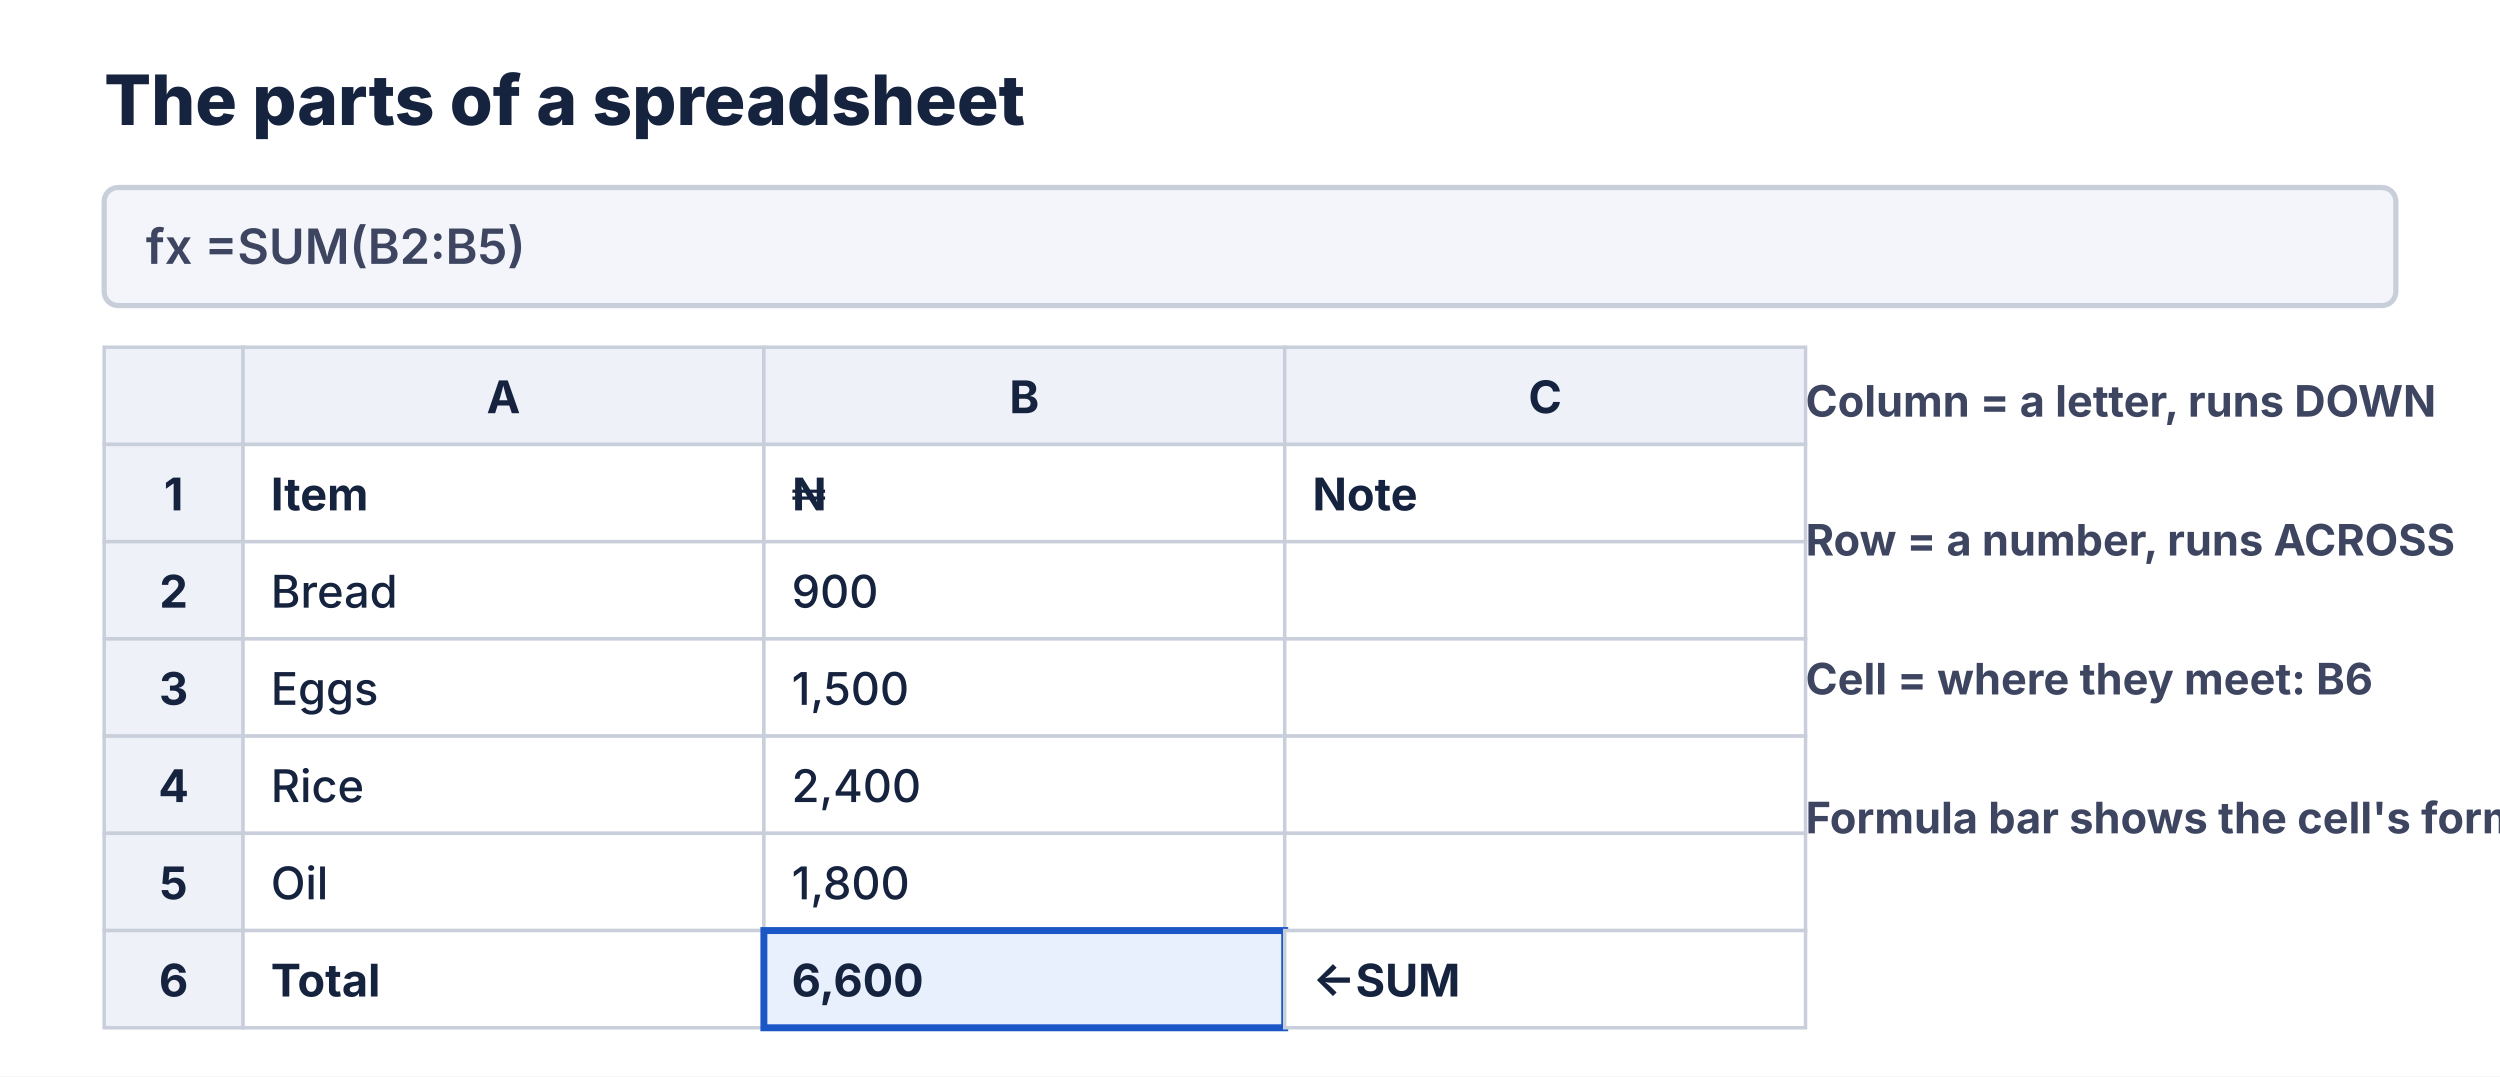
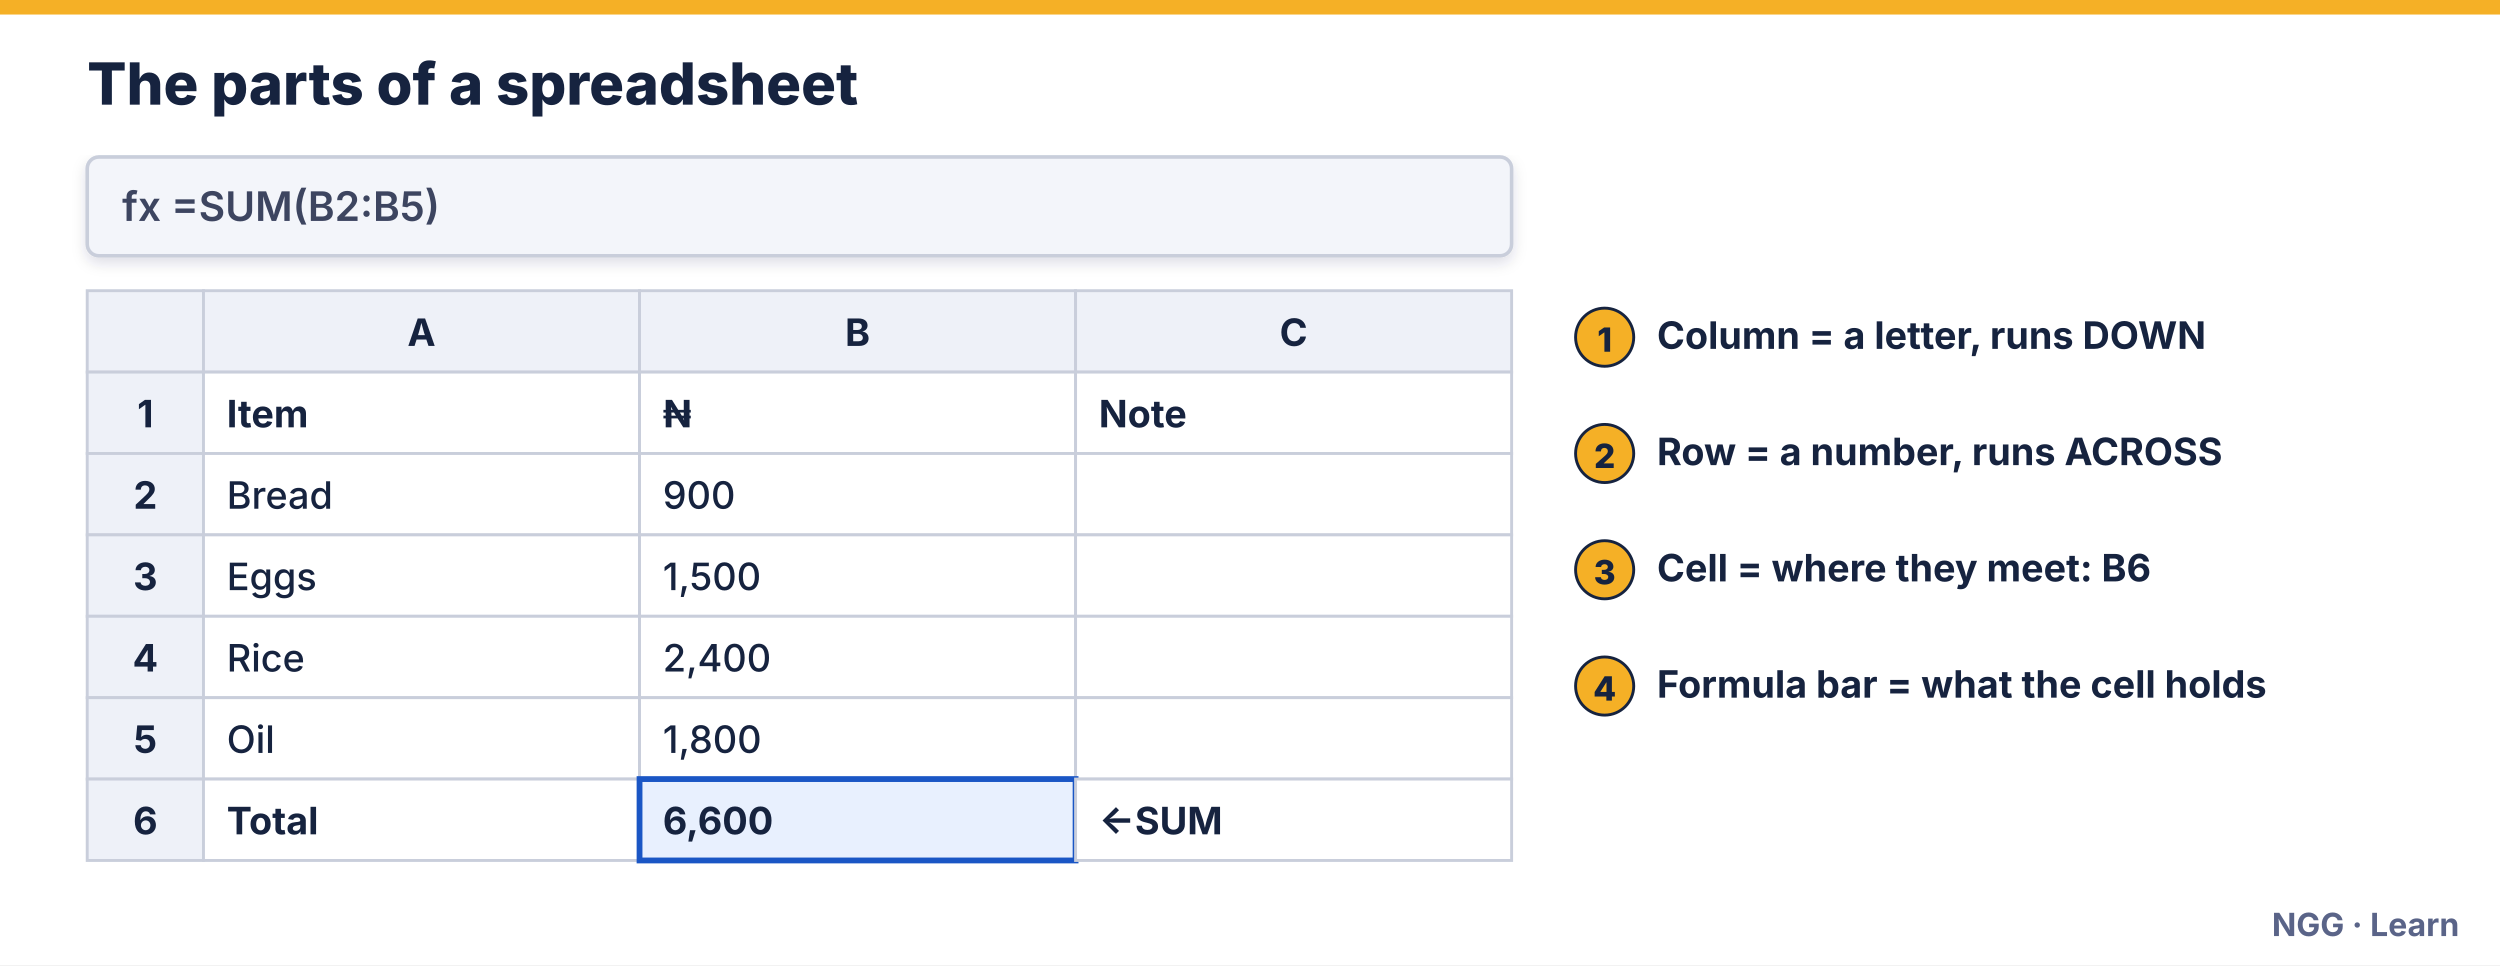
- <svg xmlns="http://www.w3.org/2000/svg" viewBox="0 0 720 310" width="720" height="310" role="img" aria-labelledby="t d">
-   <rect width="720" height="310" fill="#ffffff" />
+ <svg xmlns="http://www.w3.org/2000/svg" viewBox="0 0 860 332" width="860" height="332" role="img" aria-labelledby="t d">
+   <defs>
+     <filter id="sh" x="-8%" y="-8%" width="116%" height="130%">
+       <feDropShadow dx="0" dy="2" stdDeviation="2.4" flood-color="#16233f" flood-opacity=".13" />
+     </filter>
+   </defs>
+   <rect width="860" height="332" fill="#ffffff" />
+   <rect width="860" height="5" fill="#f5b026" />
  <g style="font-family:'Inter','Segoe UI',Arial,sans-serif">
    <text x="30" y="36" font-size="20" font-weight="800" fill="#16233f" text-anchor="start">The parts of a spreadsheet</text>
    <defs>
      <marker id="a" viewBox="0 0 10 10" refX="9" refY="5" markerWidth="7" markerHeight="7" orient="auto">
        <path d="M0 0L10 5L0 10z" fill="#3d4560" />
      </marker>
    </defs>
-     <rect x="30" y="54" width="660" height="34" rx="4" fill="#f3f5fa" stroke="#c9cedb" stroke-width="1.5" />
+     <rect x="30" y="54" width="490" height="34" rx="4" fill="#f3f5fa" stroke="#c9cedb" stroke-width="1.25" filter="url(#sh)" />
    <text x="42" y="76" font-size="14" font-weight="600" fill="#3d4560" text-anchor="start">fx   =SUM(B2:B5)</text>
    <rect x="30" y="100" width="40" height="28" fill="#eef1f8" stroke="#c9cedb" />
    <text x="50.0" y="119" font-size="13" font-weight="700" fill="#16233f" text-anchor="middle" />
    <rect x="70" y="100" width="150" height="28" fill="#eef1f8" stroke="#c9cedb" />
    <text x="145.0" y="119" font-size="13" font-weight="700" fill="#16233f" text-anchor="middle">A</text>
    <rect x="220" y="100" width="150" height="28" fill="#eef1f8" stroke="#c9cedb" />
    <text x="295.0" y="119" font-size="13" font-weight="700" fill="#16233f" text-anchor="middle">B</text>
    <rect x="370" y="100" width="150" height="28" fill="#eef1f8" stroke="#c9cedb" />
    <text x="445.0" y="119" font-size="13" font-weight="700" fill="#16233f" text-anchor="middle">C</text>
    <rect x="30" y="128" width="40" height="28" fill="#eef1f8" stroke="#c9cedb" />
    <text x="50" y="147" font-size="13" font-weight="700" fill="#16233f" text-anchor="middle">1</text>
    <rect x="70" y="128" width="150" height="28" fill="#fff" stroke="#c9cedb" stroke-width="1" />
    <text x="78" y="147" font-size="13" font-weight="700" fill="#16233f" text-anchor="start">Item</text>
    <rect x="220" y="128" width="150" height="28" fill="#fff" stroke="#c9cedb" stroke-width="1" />
    <text x="228" y="147" font-size="13" font-weight="700" fill="#16233f" text-anchor="start">₦</text>
    <rect x="370" y="128" width="150" height="28" fill="#fff" stroke="#c9cedb" stroke-width="1" />
    <text x="378" y="147" font-size="13" font-weight="700" fill="#16233f" text-anchor="start">Note</text>
    <rect x="30" y="156" width="40" height="28" fill="#eef1f8" stroke="#c9cedb" />
    <text x="50" y="175" font-size="13" font-weight="700" fill="#16233f" text-anchor="middle">2</text>
    <rect x="70" y="156" width="150" height="28" fill="#fff" stroke="#c9cedb" stroke-width="1" />
    <text x="78" y="175" font-size="13" font-weight="500" fill="#16233f" text-anchor="start">Bread</text>
    <rect x="220" y="156" width="150" height="28" fill="#fff" stroke="#c9cedb" stroke-width="1" />
    <text x="228" y="175" font-size="13" font-weight="500" fill="#16233f" text-anchor="start">900</text>
    <rect x="370" y="156" width="150" height="28" fill="#fff" stroke="#c9cedb" stroke-width="1" />
    <text x="378" y="175" font-size="13" font-weight="500" fill="#16233f" text-anchor="start" />
    <rect x="30" y="184" width="40" height="28" fill="#eef1f8" stroke="#c9cedb" />
    <text x="50" y="203" font-size="13" font-weight="700" fill="#16233f" text-anchor="middle">3</text>
    <rect x="70" y="184" width="150" height="28" fill="#fff" stroke="#c9cedb" stroke-width="1" />
    <text x="78" y="203" font-size="13" font-weight="500" fill="#16233f" text-anchor="start">Eggs</text>
    <rect x="220" y="184" width="150" height="28" fill="#fff" stroke="#c9cedb" stroke-width="1" />
    <text x="228" y="203" font-size="13" font-weight="500" fill="#16233f" text-anchor="start">1,500</text>
    <rect x="370" y="184" width="150" height="28" fill="#fff" stroke="#c9cedb" stroke-width="1" />
    <text x="378" y="203" font-size="13" font-weight="500" fill="#16233f" text-anchor="start" />
    <rect x="30" y="212" width="40" height="28" fill="#eef1f8" stroke="#c9cedb" />
    <text x="50" y="231" font-size="13" font-weight="700" fill="#16233f" text-anchor="middle">4</text>
    <rect x="70" y="212" width="150" height="28" fill="#fff" stroke="#c9cedb" stroke-width="1" />
    <text x="78" y="231" font-size="13" font-weight="500" fill="#16233f" text-anchor="start">Rice</text>
    <rect x="220" y="212" width="150" height="28" fill="#fff" stroke="#c9cedb" stroke-width="1" />
    <text x="228" y="231" font-size="13" font-weight="500" fill="#16233f" text-anchor="start">2,400</text>
    <rect x="370" y="212" width="150" height="28" fill="#fff" stroke="#c9cedb" stroke-width="1" />
    <text x="378" y="231" font-size="13" font-weight="500" fill="#16233f" text-anchor="start" />
    <rect x="30" y="240" width="40" height="28" fill="#eef1f8" stroke="#c9cedb" />
    <text x="50" y="259" font-size="13" font-weight="700" fill="#16233f" text-anchor="middle">5</text>
    <rect x="70" y="240" width="150" height="28" fill="#fff" stroke="#c9cedb" stroke-width="1" />
    <text x="78" y="259" font-size="13" font-weight="500" fill="#16233f" text-anchor="start">Oil</text>
    <rect x="220" y="240" width="150" height="28" fill="#fff" stroke="#c9cedb" stroke-width="1" />
    <text x="228" y="259" font-size="13" font-weight="500" fill="#16233f" text-anchor="start">1,800</text>
    <rect x="370" y="240" width="150" height="28" fill="#fff" stroke="#c9cedb" stroke-width="1" />
    <text x="378" y="259" font-size="13" font-weight="500" fill="#16233f" text-anchor="start" />
    <rect x="30" y="268" width="40" height="28" fill="#eef1f8" stroke="#c9cedb" />
    <text x="50" y="287" font-size="13" font-weight="700" fill="#16233f" text-anchor="middle">6</text>
    <rect x="70" y="268" width="150" height="28" fill="#fff" stroke="#c9cedb" stroke-width="1" />
    <text x="78" y="287" font-size="13" font-weight="700" fill="#16233f" text-anchor="start">Total</text>
    <rect x="220" y="268" width="150" height="28" fill="#e8f0fe" stroke="#1a56c5" stroke-width="2" />
    <text x="228" y="287" font-size="13" font-weight="700" fill="#16233f" text-anchor="start">6,600</text>
    <rect x="370" y="268" width="150" height="28" fill="#fff" stroke="#c9cedb" stroke-width="1" />
    <text x="378" y="287" font-size="13" font-weight="700" fill="#16233f" text-anchor="start">←SUM</text>
-     <text x="520" y="120" font-size="12.5" font-weight="700" fill="#3d4560" text-anchor="start">Column = a letter, runs DOWN</text>
-     <text x="520" y="160" font-size="12.5" font-weight="700" fill="#3d4560" text-anchor="start">Row = a number, runs ACROSS</text>
-     <text x="520" y="200" font-size="12.5" font-weight="700" fill="#3d4560" text-anchor="start">Cell = where they meet: B6</text>
-     <text x="520" y="240" font-size="12.5" font-weight="700" fill="#3d4560" text-anchor="start">Formula bar shows the cell's formula</text>
+     <circle cx="552" cy="116" r="10" fill="#f5b026" stroke="#16233f" />
+     <text x="552" y="121" font-size="11.5" font-weight="800" fill="#16233f" text-anchor="middle">1</text>
+     <text x="570" y="120" font-size="13" font-weight="700" fill="#16233f" text-anchor="start">Column = a letter, runs DOWN</text>
+     <circle cx="552" cy="156" r="10" fill="#f5b026" stroke="#16233f" />
+     <text x="552" y="161" font-size="11.5" font-weight="800" fill="#16233f" text-anchor="middle">2</text>
+     <text x="570" y="160" font-size="13" font-weight="700" fill="#16233f" text-anchor="start">Row = a number, runs ACROSS</text>
+     <circle cx="552" cy="196" r="10" fill="#f5b026" stroke="#16233f" />
+     <text x="552" y="201" font-size="11.5" font-weight="800" fill="#16233f" text-anchor="middle">3</text>
+     <text x="570" y="200" font-size="13" font-weight="700" fill="#16233f" text-anchor="start">Cell = where they meet: B6</text>
+     <circle cx="552" cy="236" r="10" fill="#f5b026" stroke="#16233f" />
+     <text x="552" y="241" font-size="11.5" font-weight="800" fill="#16233f" text-anchor="middle">4</text>
+     <text x="570" y="240" font-size="13" font-weight="700" fill="#16233f" text-anchor="start">Formula bar = what the cell holds</text>
+     <text x="846" y="322" font-size="11" font-weight="700" fill="#5a6488" text-anchor="end">NGG · Learn</text>
  </g>
</svg>
